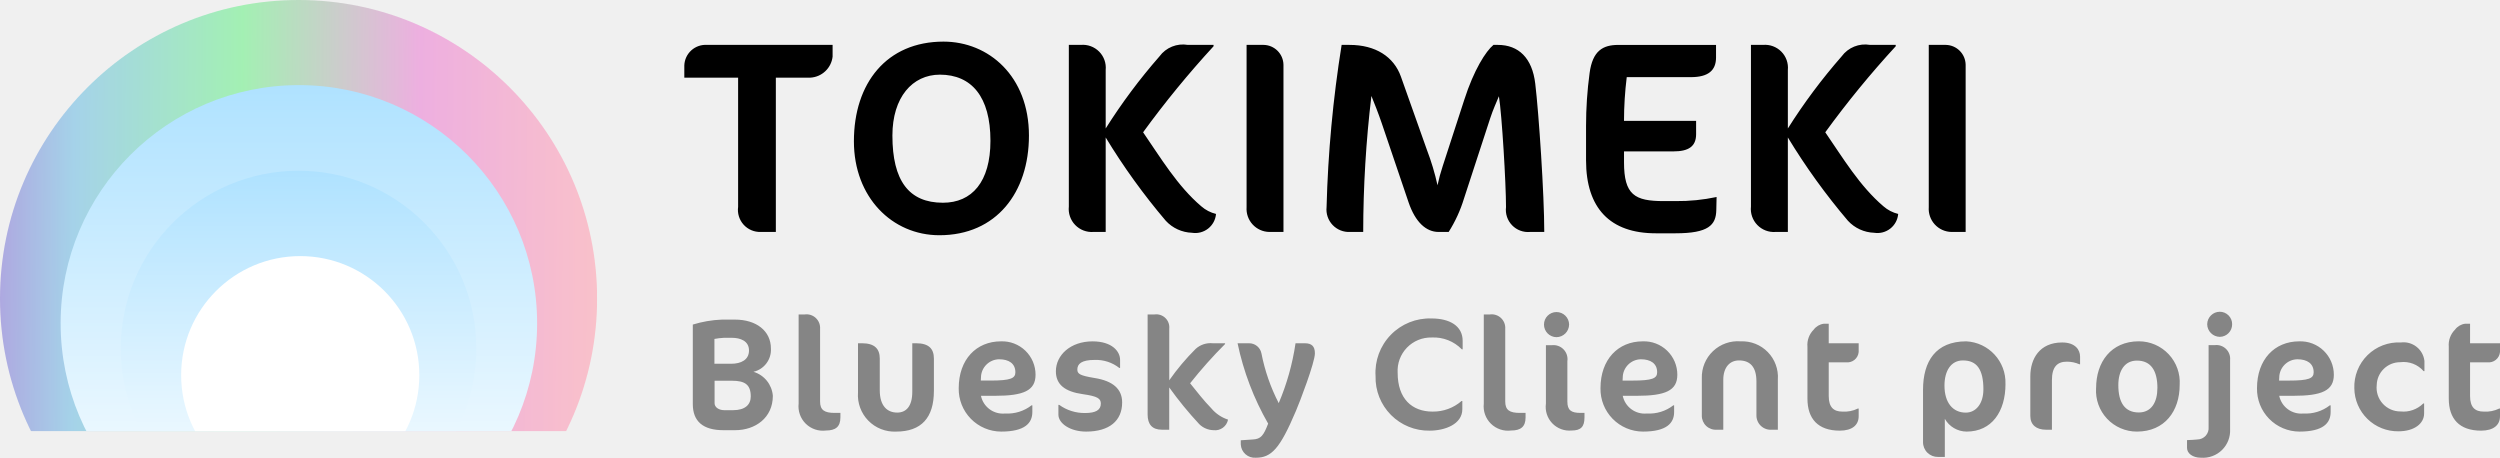
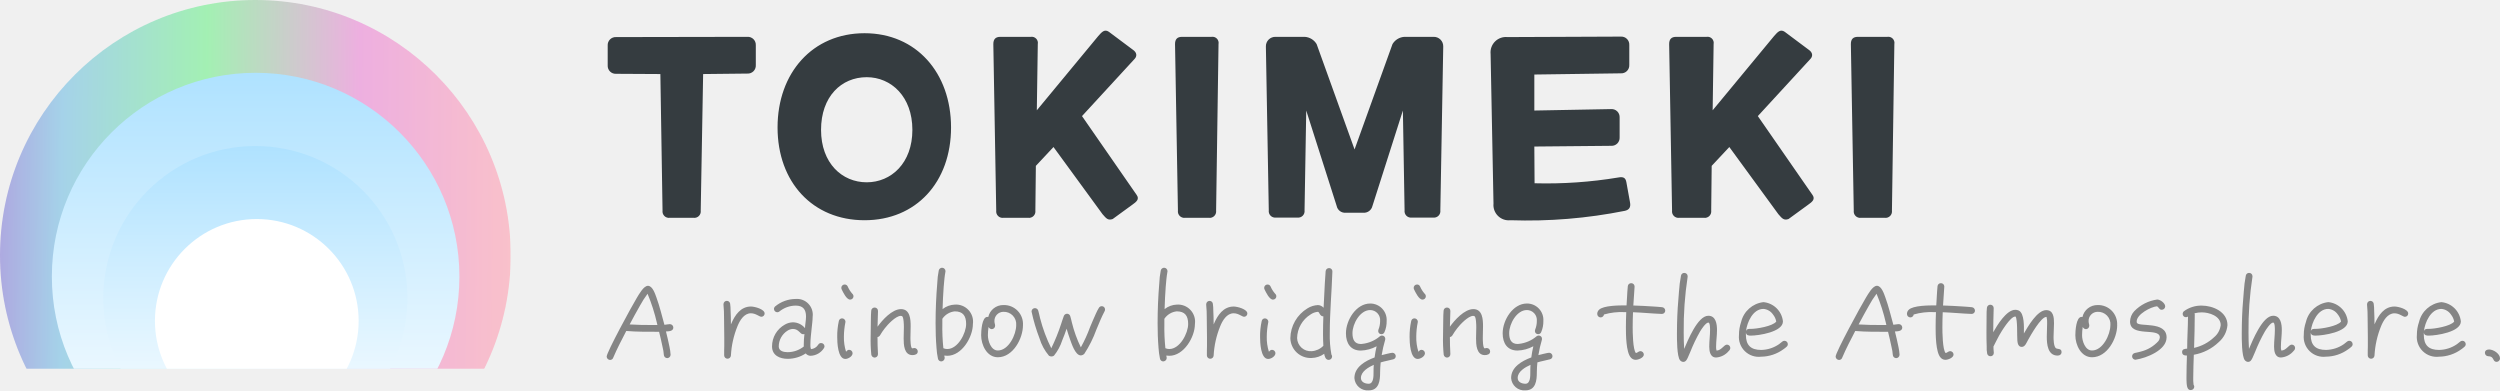
- <svg xmlns="http://www.w3.org/2000/svg" width="265.484" height="48.607" viewBox="0 0 265.484 48.607">
+ <svg xmlns="http://www.w3.org/2000/svg" width="310.396" height="48.458" viewBox="0 0 310.396 48.458">
  <defs>
    <linearGradient id="a" x1="0.5" x2="0.5" y2="1" gradientUnits="objectBoundingBox">
      <stop offset="0" stop-color="#caecee" />
      <stop offset="1" stop-color="#8c56d3" />
    </linearGradient>
    <clipPath id="b">
      <rect width="63.409" height="45.781" transform="translate(1655.528 380.327)" fill="url(#a)" />
    </clipPath>
    <linearGradient id="c" x1="1" y1="0.4" x2="-0.112" y2="0.391" gradientUnits="objectBoundingBox">
      <stop offset="0" stop-color="#ffa3b2" />
      <stop offset="0.268" stop-color="#ec86d6" />
      <stop offset="0.536" stop-color="#73f08d" />
      <stop offset="0.789" stop-color="#75c0e5" />
      <stop offset="1" stop-color="#923ec9" />
    </linearGradient>
    <linearGradient id="d" x1="0.5" x2="0.5" y2="1" gradientUnits="objectBoundingBox">
      <stop offset="0" stop-color="#afe2ff" />
      <stop offset="1" stop-color="#fff" />
    </linearGradient>
  </defs>
-   <g transform="translate(-828.261 -319.368)">
-     <path d="M-122.322-18.618v-1.247h-13.34a2.264,2.264,0,0,0-2.407,2.175v1.305h5.713V-2.668A2.348,2.348,0,0,0-129.949,0h1.6V-16.385h3.654A2.52,2.52,0,0,0-122.322-18.618Zm20.851,8.381c0-6.293-4.263-9.976-9.077-9.976-6.032,0-9.512,4.408-9.512,10.585,0,5.945,4.06,9.976,9.077,9.976C-104.922.348-101.471-4.205-101.471-10.237Zm-4.089.551c0,4.379-1.972,6.583-5.046,6.583-3.625,0-5.365-2.349-5.365-7.134,0-4.06,2.117-6.467,5.046-6.467C-107.561-16.7-105.56-14.355-105.56-9.686Zm9.6-10.179h-1.276V-2.7A2.45,2.45,0,0,0-94.627,0h1.305V-10.034a68.476,68.476,0,0,0,6.38,8.845A3.962,3.962,0,0,0-84.158.087a2.21,2.21,0,0,0,2.552-2,3.7,3.7,0,0,1-1.566-.812c-2.523-2.146-4.321-5.162-6.177-7.859a102.781,102.781,0,0,1,7.482-9.135v-.145h-2.726a3.091,3.091,0,0,0-3.016,1.218,61.071,61.071,0,0,0-5.713,7.656V-17.2A2.439,2.439,0,0,0-95.961-19.865ZM-74.443,0V-17.748a2.145,2.145,0,0,0-2.117-2.117h-1.8V-2.639A2.46,2.46,0,0,0-75.951,0Zm27.695,0c0-3.973-.58-12.615-.957-15.747-.319-2.726-1.769-4.118-3.973-4.118h-.464c-.812.667-2.088,2.668-3.1,5.829l-2.291,7.047a18.728,18.728,0,0,0-.551,2.03,26.233,26.233,0,0,0-1.131-3.77L-61.973-16.5c-.754-2.117-2.7-3.364-5.452-3.364h-.841a130.1,130.1,0,0,0-1.6,17.226A2.386,2.386,0,0,0-67.367,0h1.392a122.736,122.736,0,0,1,.87-14.442c.29.7.754,1.885,1.1,2.9l2.842,8.381C-60.436-1.015-59.276,0-57.971,0H-56.9a14.539,14.539,0,0,0,1.624-3.538l2.784-8.526c.29-.9.667-1.711.928-2.349.319,1.972.754,9.251.754,11.774A2.359,2.359,0,0,0-48.256,0Zm18.3-3.712a19.949,19.949,0,0,1-4.35.435h-1.276c-3.074,0-4.205-.667-4.205-4.118v-1.16h5.249c1.6,0,2.407-.522,2.407-1.827V-11.8H-38.28a37.921,37.921,0,0,1,.29-4.64h6.815c1.827,0,2.668-.7,2.668-2.088v-1.334H-38.889c-1.624,0-2.726.609-3.045,2.987a41.788,41.788,0,0,0-.377,5.6V-7.6c0,5.075,2.552,7.743,7.4,7.743H-32.8c3.48,0,4.292-.87,4.321-2.465Zm4.93-16.153H-24.8V-2.7A2.45,2.45,0,0,0-22.185,0h1.305V-10.034A68.476,68.476,0,0,0-14.5-1.189,3.962,3.962,0,0,0-11.716.087a2.21,2.21,0,0,0,2.552-2,3.7,3.7,0,0,1-1.566-.812c-2.523-2.146-4.321-5.162-6.177-7.859A102.782,102.782,0,0,1-9.425-19.72v-.145h-2.726a3.091,3.091,0,0,0-3.016,1.218,61.072,61.072,0,0,0-5.713,7.656V-17.2A2.439,2.439,0,0,0-23.519-19.865ZM-2,0V-17.748a2.145,2.145,0,0,0-2.117-2.117h-1.8V-2.639A2.46,2.46,0,0,0-3.509,0Z" transform="translate(1039 344)" />
-     <path d="M-183.668-3.6a2.9,2.9,0,0,0-2.057-2.55,2.4,2.4,0,0,0,1.853-2.465c0-1.9-1.581-3.077-3.808-3.077h-1.411a11.992,11.992,0,0,0-3.077.527V-2.72c0,1.819,1.071,2.771,3.247,2.771h1.258C-185.538.051-183.668-1.258-183.668-3.6ZM-186.2-8.415c0,1-.85,1.411-1.887,1.411h-1.785V-9.639a7.294,7.294,0,0,1,1-.119H-188C-187.136-9.758-186.2-9.435-186.2-8.415Zm.187,4.879c0,.884-.612,1.462-1.87,1.462h-.952c-.578,0-1.02-.323-1.02-.731V-5.2H-188C-186.643-5.2-186.014-4.794-186.014-3.536Zm9.52,2.244v-.493h-.612c-1.071,0-1.547-.289-1.547-1.207V-10.71a1.442,1.442,0,0,0-1.632-1.53h-.646v9.469A2.589,2.589,0,0,0-178.024.085C-177.021.085-176.494-.306-176.494-1.292Zm9.928-2.822V-7.548c0-1.071-.561-1.632-1.887-1.632h-.408v5.151c0,1.564-.663,2.21-1.6,2.21-1.037,0-1.853-.68-1.853-2.363V-7.548c0-1.071-.578-1.632-1.887-1.632h-.425v5.219A3.877,3.877,0,0,0-170.578.2C-167.909.2-166.566-1.258-166.566-4.114Zm10.795-1.717a3.544,3.544,0,0,0-3.672-3.553c-2.618,0-4.488,1.921-4.488,4.981A4.522,4.522,0,0,0-159.426.2c2.516,0,3.315-.9,3.315-2.074v-.714h-.085a4.153,4.153,0,0,1-2.8.867A2.38,2.38,0,0,1-161.568-3.6h1.5C-157.046-3.6-155.771-4.148-155.771-5.831Zm-2.142-.272c0,.646-.493.884-2.652.884h-1.02l.017-.306a1.959,1.959,0,0,1,1.921-1.955C-158.593-7.48-157.913-7.021-157.913-6.1Zm11.339,3.213c0-1.462-1.02-2.295-2.924-2.6-1.564-.255-1.836-.442-1.836-.9,0-.6.442-1.02,1.836-1.02a4,4,0,0,1,2.618.85h.085v-.867c0-.884-.85-1.955-2.924-1.955-2.346,0-3.893,1.462-3.893,3.179,0,1.394.935,2.159,2.873,2.431,1.581.221,1.9.476,1.9,1,0,.68-.544,1-1.666,1a4.57,4.57,0,0,1-2.754-.867h-.085V-1.6c0,.935,1.258,1.8,2.941,1.8C-147.934.2-146.574-.952-146.574-2.89Zm3.434-9.35h-.731V-1.615c0,1.054.493,1.615,1.513,1.615h.782V-4.488a39.091,39.091,0,0,0,3.2,3.91,2.235,2.235,0,0,0,1.5.629,1.4,1.4,0,0,0,1.547-1.122,3.853,3.853,0,0,1-1.768-1.19c-.816-.833-1.53-1.768-2.261-2.669A48.29,48.29,0,0,1-135.643-9.1V-9.18h-1.309a2.351,2.351,0,0,0-1.819.6,24.518,24.518,0,0,0-2.8,3.332v-5.474A1.385,1.385,0,0,0-143.14-12.24Zm15.011,10.268c.425-.986,2.023-5.168,2.023-6.137,0-.748-.34-1.071-1.071-1.071h-.986a25.83,25.83,0,0,1-1.785,6.358,19.726,19.726,0,0,1-1.836-5.287A1.331,1.331,0,0,0-133.11-9.18h-1.207A29.039,29.039,0,0,0-131.07-.646c-.493,1.292-.782,1.632-1.615,1.683l-1.292.085v.442a1.487,1.487,0,0,0,1.6,1.411C-130.73,2.975-129.829,2.04-128.129-1.972Zm17.714-6.562v-.9c0-1.6-1.394-2.38-3.3-2.38a5.757,5.757,0,0,0-5.95,6.12A5.645,5.645,0,0,0-113.917.1c1.615,0,3.468-.68,3.468-2.278v-.867h-.085a4.585,4.585,0,0,1-3.077,1.122c-2.193,0-3.706-1.377-3.706-4.114A3.536,3.536,0,0,1-113.7-9.792a4.173,4.173,0,0,1,3.2,1.258Zm6.681,7.242v-.493h-.612c-1.071,0-1.547-.289-1.547-1.207V-10.71a1.442,1.442,0,0,0-1.632-1.53h-.646v9.469A2.589,2.589,0,0,0-105.264.085C-104.261.085-103.734-.306-103.734-1.292Zm4.624-9.877a1.342,1.342,0,0,0-1.343-1.326,1.328,1.328,0,0,0-1.326,1.326,1.342,1.342,0,0,0,1.326,1.343A1.357,1.357,0,0,0-99.11-11.169Zm1.632,9.877v-.493H-97.9c-1,0-1.394-.289-1.394-1.207V-7.276a1.492,1.492,0,0,0-1.632-1.7h-.646v6.2A2.518,2.518,0,0,0-98.838.085C-97.869.085-97.478-.306-97.478-1.292Zm9.86-4.539A3.544,3.544,0,0,0-91.29-9.384c-2.618,0-4.488,1.921-4.488,4.981A4.522,4.522,0,0,0-91.273.2c2.516,0,3.315-.9,3.315-2.074v-.714h-.085a4.153,4.153,0,0,1-2.805.867A2.38,2.38,0,0,1-93.415-3.6h1.5C-88.893-3.6-87.618-4.148-87.618-5.831ZM-89.76-6.1c0,.646-.493.884-2.652.884h-1.02l.017-.306A1.959,1.959,0,0,1-91.494-7.48C-90.44-7.48-89.76-7.021-89.76-6.1ZM-76.942,0V-5.338a3.791,3.791,0,0,0-3.944-4.046,3.823,3.823,0,0,0-4.131,3.927V-1.5a1.484,1.484,0,0,0,1.6,1.5h.68V-5.3c0-1.309.68-2.057,1.666-2.057,1.173,0,1.853.68,1.853,2.227V-1.5A1.515,1.515,0,0,0-77.554,0ZM-73.8-8.806V-3.3c0,2.142,1.122,3.4,3.434,3.4,1.326,0,2.006-.6,2.006-1.53v-.816h-.085a3.247,3.247,0,0,1-1.649.323c-.918,0-1.445-.459-1.445-1.649V-7.157h1.819a1.211,1.211,0,0,0,1.36-1.088V-9.18h-3.179v-2.074h-.527a1.594,1.594,0,0,0-1.071.629A2.28,2.28,0,0,0-73.8-8.806Zm21.029,3.944a4.385,4.385,0,0,0-4.165-4.522c-3.23,0-4.59,2.108-4.59,5.151V1.309a1.559,1.559,0,0,0,1.6,1.581h.714V-1.156A2.681,2.681,0,0,0-56.9.2C-54.23.2-52.768-1.921-52.768-4.862Zm-2.346.6c0,1.462-.765,2.448-1.87,2.448-1.36,0-2.261-1.037-2.261-2.873,0-1.581.7-2.669,1.955-2.669C-55.828-7.361-55.114-6.426-55.114-4.267Zm10.268-2.686v-.816c0-.7-.493-1.5-1.9-1.5-2.414,0-3.383,1.751-3.383,3.587v4.216c0,.952.646,1.462,1.666,1.462h.629V-5.27c0-1.394.561-1.955,1.581-1.955a3.3,3.3,0,0,1,1.326.272Zm1.7,2.533A4.335,4.335,0,0,0-38.811.2c2.958,0,4.539-2.193,4.539-4.947a4.349,4.349,0,0,0-4.335-4.641C-41.565-9.384-43.146-7.174-43.146-4.42Zm6.511,0c0,1.5-.646,2.584-1.972,2.584-1.513,0-2.176-1.088-2.176-2.907,0-1.513.663-2.6,1.972-2.6C-37.315-7.344-36.635-6.256-36.635-4.42ZM-28.7-11.2a1.313,1.313,0,0,0-1.309-1.326A1.342,1.342,0,0,0-31.348-11.2,1.357,1.357,0,0,0-30.005-9.86,1.328,1.328,0,0,0-28.7-11.2ZM-28.917-.068V-7.4a1.456,1.456,0,0,0-1.632-1.581H-31.2V-.289a1.21,1.21,0,0,1-1.19,1.326c-.17.017-.782.068-1.1.068v.833c0,.561.578,1.037,1.479,1.037A2.886,2.886,0,0,0-28.917-.068ZM-17.9-5.831a3.544,3.544,0,0,0-3.672-3.553c-2.618,0-4.488,1.921-4.488,4.981A4.522,4.522,0,0,0-21.556.2c2.516,0,3.315-.9,3.315-2.074v-.714h-.085a4.153,4.153,0,0,1-2.805.867A2.38,2.38,0,0,1-23.7-3.6h1.5C-19.176-3.6-17.9-4.148-17.9-5.831ZM-20.043-6.1c0,.646-.493.884-2.652.884h-1.02l.017-.306A1.959,1.959,0,0,1-21.777-7.48C-20.723-7.48-20.043-7.021-20.043-6.1Zm11.764-.119V-7.293a2.233,2.233,0,0,0-2.5-1.972A4.707,4.707,0,0,0-15.725-4.4,4.622,4.622,0,0,0-11.033.17c1.649,0,2.72-.8,2.72-1.9V-2.788H-8.4a2.989,2.989,0,0,1-2.414.85,2.525,2.525,0,0,1-2.533-2.8,2.489,2.489,0,0,1,2.5-2.431,2.818,2.818,0,0,1,2.482.952Zm2.584-2.584V-3.3c0,2.142,1.122,3.4,3.434,3.4,1.326,0,2.006-.6,2.006-1.53v-.816H-.34a3.247,3.247,0,0,1-1.649.323c-.918,0-1.445-.459-1.445-1.649V-7.157h1.819A1.211,1.211,0,0,0-.255-8.245V-9.18H-3.434v-2.074h-.527a1.594,1.594,0,0,0-1.071.629A2.28,2.28,0,0,0-5.695-8.806Z" transform="translate(1094 365)" fill="#858585" />
-     <g transform="translate(-827.267 -60.959)" clip-path="url(#b)">
+   <g transform="translate(-3937 -533.636)">
+     <g transform="translate(2281.472 153.309)" clip-path="url(#b)">
      <g transform="translate(1655.528 380.327)">
        <circle cx="31.705" cy="31.705" r="31.705" transform="translate(0 0)" opacity="0.61" fill="url(#c)" />
        <path d="M25.3,0A25.3,25.3,0,1,1,0,25.3,25.3,25.3,0,0,1,25.3,0Z" transform="translate(6.439 9.038)" fill="url(#d)" />
        <circle cx="18.88" cy="18.88" r="18.88" transform="translate(12.824 18.131)" fill="url(#d)" />
        <circle cx="12.646" cy="12.646" r="12.646" transform="translate(19.237 27.196)" fill="#fff" />
      </g>
    </g>
+     <path d="M11.1,1.68a.8.8,0,0,0,.9-.9l.3-16.95,5.49-.06a.992.992,0,0,0,1.05-1.05v-2.46a.992.992,0,0,0-1.05-1.05L1.5-20.76A.992.992,0,0,0,.45-19.71v2.46A.992.992,0,0,0,1.5-16.2l5.49.03L7.26.78a.8.8,0,0,0,.9.9Zm21.24.3c6.42,0,10.74-4.74,10.74-11.52s-4.32-11.7-10.74-11.7c-6.45,0-10.8,4.92-10.8,11.7S25.89,1.98,32.34,1.98Zm.27-4.71c-3.06,0-5.67-2.37-5.67-6.51s2.52-6.54,5.67-6.54c3.03,0,5.67,2.4,5.67,6.54S35.64-2.73,32.61-2.73ZM65.58.06c.51-.36.93-.69.54-1.23l-6.78-9.78,6.54-7.11c.3-.33.3-.78-.24-1.14l-2.97-2.22c-.54-.36-.87.03-1.32.54l-7.62,9.21.12-8.22a.763.763,0,0,0-.87-.9H49.2c-.6,0-.87.3-.87.9L48.69.78a.8.8,0,0,0,.9.9h3.06a.8.8,0,0,0,.9-.9l.06-5.55L55.8-7.11l6.09,8.34c.45.51.66.81,1.26.6Zm9.51,1.62a.8.8,0,0,0,.9-.9l.3-20.67a.763.763,0,0,0-.87-.9H71.76c-.6,0-.87.3-.87.9L71.25.78a.8.8,0,0,0,.9.9Zm27.84-.03a.8.8,0,0,0,.9-.9l.36-20.34a1.167,1.167,0,0,0-1.2-1.2H99.36a1.856,1.856,0,0,0-1.47.9L93.18-6.81,88.47-19.89a1.856,1.856,0,0,0-1.47-.9H83.37a1.167,1.167,0,0,0-1.2,1.2L82.53.75a.8.8,0,0,0,.9.9h2.64a.8.8,0,0,0,.9-.9l.21-12.39L90.96.21a1.058,1.058,0,0,0,1.11.84h2.19A1.089,1.089,0,0,0,95.4.21l3.78-11.85L99.39.75a.8.8,0,0,0,.9.9Zm24-4.38c-.09-.54-.36-.72-.99-.6a54.4,54.4,0,0,1-10.41.72l-.03-4.56,9.54-.09a.992.992,0,0,0,1.05-1.05v-2.46a.992.992,0,0,0-1.05-1.05l-9.54.18v-4.47l10.74-.15a.992.992,0,0,0,1.05-1.05v-2.46a.992.992,0,0,0-1.05-1.05l-14.07.06a1.911,1.911,0,0,0-2.1,2.1l.36,18.57a1.9,1.9,0,0,0,2.1,2.07A61.7,61.7,0,0,0,126.75.81c.51-.12.75-.42.63-1.05ZM149.49.06c.51-.36.93-.69.54-1.23l-6.78-9.78,6.54-7.11c.3-.33.3-.78-.24-1.14l-2.97-2.22c-.54-.36-.87.03-1.32.54l-7.62,9.21.12-8.22a.763.763,0,0,0-.87-.9h-3.78c-.6,0-.87.3-.87.9L132.6.78a.8.8,0,0,0,.9.9h3.06a.8.8,0,0,0,.9-.9l.06-5.55,2.19-2.34,6.09,8.34c.45.51.66.81,1.26.6ZM159,1.68a.8.8,0,0,0,.9-.9l.3-20.67a.763.763,0,0,0-.87-.9h-3.66c-.6,0-.87.3-.87.9L155.16.78a.8.8,0,0,0,.9.9Z" transform="translate(4012 559)" fill="#353c40" />
+     <path d="M8.6-4.7a.433.433,0,0,0-.434-.42c-.21,0-.448.07-.672.084-.322-1.134-.588-2.3-.994-3.4-.154-.42-.476-1.442-1.05-1.442C4.914-9.884,4.34-8.82,4.1-8.442,3.444-7.364.322-1.624.322-1.092a.441.441,0,0,0,.42.42A.42.42,0,0,0,1.148-.98C1.624-2.1,2.2-3.192,2.758-4.27c1.344.112,2.716.1,4.074.1.154.63.308,1.274.434,1.9a5.4,5.4,0,0,1,.154.952.431.431,0,0,0,.42.42.431.431,0,0,0,.42-.42,6.067,6.067,0,0,0-.14-.994c-.126-.63-.28-1.274-.434-1.9C8.022-4.228,8.6-4.228,8.6-4.7ZM6.622-5.012H6.146c-.994.014-1.988-.014-2.968-.07.406-.77.826-1.54,1.26-2.3A12.055,12.055,0,0,1,5.4-8.89,22.459,22.459,0,0,1,6.566-5.25ZM19.936-6.44c0-.546-1.26-.868-1.694-.868-1.288,0-2,1.078-2.45,2.128L15.75-5.1c0-.574-.014-1.134-.042-1.708a5.833,5.833,0,0,0-.056-.854.411.411,0,0,0-.42-.35.418.418,0,0,0-.406.42v.07a15.051,15.051,0,0,1,.07,1.6c.014.826.028,1.652.028,2.478v1.036c0,.378-.028.77-.014,1.148a.421.421,0,0,0,.406.434.421.421,0,0,0,.434-.406,11.18,11.18,0,0,1,.812-3.626c.28-.7.812-1.61,1.666-1.61.616,0,1.05.434,1.3.434A.406.406,0,0,0,19.936-6.44ZM27.37-2.366a.418.418,0,0,0-.42-.406.391.391,0,0,0-.364.21,1.185,1.185,0,0,1-.9.546,1.432,1.432,0,0,1-.07-.546c0-.714.1-1.428.168-2.128.042-.448.112-.9.112-1.344a1.956,1.956,0,0,0-2.1-2.212,4.016,4.016,0,0,0-2.534.91.433.433,0,0,0-.168.322.418.418,0,0,0,.406.42.419.419,0,0,0,.252-.084A3.239,3.239,0,0,1,23.8-7.42c.91,0,1.274.49,1.274,1.358,0,.476-.112.966-.126,1.442a1.962,1.962,0,0,0-1.5-.728,2.086,2.086,0,0,0-.994.28,3.1,3.1,0,0,0-1.6,2.716c0,1.12.966,1.54,1.946,1.54a4.084,4.084,0,0,0,2.24-.672.75.75,0,0,0,.616.294,2.045,2.045,0,0,0,1.652-.966A.519.519,0,0,0,27.37-2.366ZM24.878-3.892a10.826,10.826,0,0,0-.084,1.344v.21a3.254,3.254,0,0,1-2,.7c-.476,0-1.106-.126-1.106-.714a2.321,2.321,0,0,1,1.092-1.96,1.309,1.309,0,0,1,.672-.21c.728,0,.882.658,1.26.658A.7.7,0,0,0,24.878-3.892Zm6.09-4.69a.462.462,0,0,0-.168-.336,3.455,3.455,0,0,1-.56-.9.4.4,0,0,0-.364-.224.413.413,0,0,0-.42.42.472.472,0,0,0,.07.238c.154.308.574,1.218,1.022,1.218A.413.413,0,0,0,30.968-8.582Zm-.112,7.07a.431.431,0,0,0-.42-.42c-.21,0-.266.112-.392.238a5.719,5.719,0,0,1-.266-1.89,9.165,9.165,0,0,1,.182-1.75c0-.028.014-.056.014-.084a.431.431,0,0,0-.42-.42.407.407,0,0,0-.406.336,8.556,8.556,0,0,0-.2,1.988c0,.616.056,2.716,1.008,2.716C30.31-.8,30.856-1.12,30.856-1.512Zm8.092-.21a.424.424,0,0,0-.42-.434c-.084,0-.168.042-.252.042-.238,0-.238-1.134-.238-1.288,0-.49.028-.966.028-1.456,0-.84-.056-2.128-1.2-2.128-1.106,0-2.324,1.358-2.912,2.184.014-.644.028-1.274.056-1.918v-.042a.412.412,0,0,0-.42-.42.416.416,0,0,0-.42.392c-.042.336-.028.714-.042,1.064C33.11-5.04,33.1-4.34,33.1-3.654A18.142,18.142,0,0,0,33.18-1.33a.432.432,0,0,0,.406.364.416.416,0,0,0,.42-.434v-.056c-.042-.672-.056-1.386-.056-2.058a.446.446,0,0,0,.308-.21,7.54,7.54,0,0,1,.6-.882c.35-.462,1.358-1.54,1.988-1.54a.414.414,0,0,1,.14.028c.224.084.238,1.12.238,1.372,0,.462-.028.924-.028,1.4,0,.756.042,2.072,1.092,2.072C38.584-1.274,38.948-1.372,38.948-1.722Zm6.846-3.416A2.121,2.121,0,0,0,43.54-7.546a2.606,2.606,0,0,0-1.512.56c.028-.924.07-1.862.14-2.786.056-.6.1-1.232.21-1.834,0-.028.014-.056.014-.084a.434.434,0,0,0-.42-.434.434.434,0,0,0-.42.35,9.6,9.6,0,0,0-.182,1.568c-.14,1.638-.21,3.3-.21,4.956,0,1.022.028,2.03.112,3.038A8.977,8.977,0,0,0,41.454-.84a.419.419,0,0,0,.406.35.446.446,0,0,0,.434-.434,2.174,2.174,0,0,0-.056-.294,3.433,3.433,0,0,0,.378.028C44.422-1.19,45.794-3.514,45.794-5.138Zm-.84,0c0,1.148-1.022,3.108-2.338,3.108a1.179,1.179,0,0,1-.49-.1A24.955,24.955,0,0,1,42-5.194v-.588a2.117,2.117,0,0,1,1.54-.924C44.562-6.706,44.954-6.146,44.954-5.138Zm7.056.154A2.356,2.356,0,0,0,49.574-7.49,1.9,1.9,0,0,0,47.7-6.006a.308.308,0,0,0-.112-.014c-.686,0-.77,1.792-.77,2.282,0,1.19.7,2.73,2.072,2.73C50.764-1.008,52.01-3.318,52.01-4.984Zm-.84,0c0,1.162-.938,3.136-2.282,3.136-.854,0-1.232-1.19-1.232-1.89a6.462,6.462,0,0,1,.084-1.036.462.462,0,0,0,.406.28.431.431,0,0,0,.406-.434c0-.168-.084-.336-.084-.532a1.12,1.12,0,0,1,1.106-1.19A1.533,1.533,0,0,1,51.17-4.984ZM62.2-6.944A.4.4,0,0,0,61.8-7.35a.418.418,0,0,0-.364.21,5.5,5.5,0,0,0-.364.7c-.252.546-.49,1.12-.728,1.68a17.127,17.127,0,0,1-1.148,2.52,15.261,15.261,0,0,1-1.106-3.052c-.07-.252-.112-.532-.2-.784a.417.417,0,0,0-.392-.336.437.437,0,0,0-.42.294c-.126.322-.224.672-.336.994a23.151,23.151,0,0,1-1.218,3,18.84,18.84,0,0,1-1.386-3.724c-.084-.294-.126-.63-.224-.924a.434.434,0,0,0-.42-.336.421.421,0,0,0-.42.42,22.409,22.409,0,0,0,.994,3.346A5.982,5.982,0,0,0,55.244-1.19a.6.6,0,0,0,.308.084.5.5,0,0,0,.308-.1,5.863,5.863,0,0,0,1.022-1.89c.2-.476.378-.966.546-1.456q.189.651.42,1.3c.182.49.644,2.016,1.344,2.016a.656.656,0,0,0,.434-.2,14.382,14.382,0,0,0,1.5-3.01c.322-.77.63-1.54,1.022-2.282A.411.411,0,0,0,62.2-6.944ZM73.36-5.138a2.121,2.121,0,0,0-2.254-2.408,2.606,2.606,0,0,0-1.512.56c.028-.924.07-1.862.14-2.786.056-.6.1-1.232.21-1.834,0-.028.014-.056.014-.084a.434.434,0,0,0-.42-.434.434.434,0,0,0-.42.35,9.6,9.6,0,0,0-.182,1.568c-.14,1.638-.21,3.3-.21,4.956,0,1.022.028,2.03.112,3.038A8.977,8.977,0,0,0,69.02-.84a.419.419,0,0,0,.406.35.446.446,0,0,0,.434-.434,2.174,2.174,0,0,0-.056-.294,3.433,3.433,0,0,0,.378.028C71.988-1.19,73.36-3.514,73.36-5.138Zm-.84,0c0,1.148-1.022,3.108-2.338,3.108a1.179,1.179,0,0,1-.49-.1,24.955,24.955,0,0,1-.126-3.066v-.588a2.117,2.117,0,0,1,1.54-.924C72.128-6.706,72.52-6.146,72.52-5.138Zm7.35-1.3c0-.546-1.26-.868-1.694-.868-1.288,0-2,1.078-2.45,2.128l-.042.084c0-.574-.014-1.134-.042-1.708a5.833,5.833,0,0,0-.056-.854.411.411,0,0,0-.42-.35.418.418,0,0,0-.406.42v.07a15.051,15.051,0,0,1,.07,1.6c.014.826.028,1.652.028,2.478v1.036c0,.378-.028.77-.014,1.148a.421.421,0,0,0,.406.434.421.421,0,0,0,.434-.406A11.18,11.18,0,0,1,76.5-4.858c.28-.7.812-1.61,1.666-1.61.616,0,1.05.434,1.3.434A.406.406,0,0,0,79.87-6.44Zm3.6-2.142a.462.462,0,0,0-.168-.336,3.455,3.455,0,0,1-.56-.9.4.4,0,0,0-.364-.224.413.413,0,0,0-.42.42.472.472,0,0,0,.07.238c.154.308.574,1.218,1.022,1.218A.413.413,0,0,0,83.468-8.582Zm-.112,7.07a.431.431,0,0,0-.42-.42c-.21,0-.266.112-.392.238a5.719,5.719,0,0,1-.266-1.89,9.165,9.165,0,0,1,.182-1.75c0-.028.014-.056.014-.084a.431.431,0,0,0-.42-.42.407.407,0,0,0-.406.336,8.556,8.556,0,0,0-.2,1.988c0,.616.056,2.716,1.008,2.716C82.81-.8,83.356-1.12,83.356-1.512Zm7.07-10.15a.406.406,0,0,0-.392-.42.423.423,0,0,0-.448.392,4.24,4.24,0,0,0-.028.434l-.07,1.036c-.056,1.022-.112,2.044-.154,3.066a.983.983,0,0,0-.7-.336,2.686,2.686,0,0,0-1.3.406,4.407,4.407,0,0,0-2.128,3.7,2.514,2.514,0,0,0,2.66,2.464,2.784,2.784,0,0,0,1.54-.518c.056.308.168.756.56.756a.421.421,0,0,0,.42-.42.419.419,0,0,0-.084-.252,12.935,12.935,0,0,1-.2-2.688c0-2.534.238-5.054.322-7.588Zm-1.12,9.226a2.21,2.21,0,0,1-1.442.672,1.682,1.682,0,0,1-1.82-1.624A3.526,3.526,0,0,1,87.71-6.314a1.853,1.853,0,0,1,.924-.336c.168,0,.252.574.644.56h.028Q89.264-5,89.264-3.906,89.264-3.171,89.306-2.436Zm8.988,1.288a.428.428,0,0,0-.406-.42c-.2,0-1.106.238-1.344.294a14.969,14.969,0,0,1,.434-1.9.273.273,0,0,0,.014-.112.4.4,0,0,0-.406-.42.419.419,0,0,0-.252.084,4.045,4.045,0,0,1-2.212.952.628.628,0,0,1-.154.014c-.8,0-1.05-.56-1.05-1.344,0-1.162.938-2.87,2.2-2.87a1.241,1.241,0,0,1,1.232,1.358,2.791,2.791,0,0,1-.21,1.078.7.7,0,0,0-.028.168.386.386,0,0,0,.406.392.391.391,0,0,0,.378-.266,3.286,3.286,0,0,0,.266-1.372,2.035,2.035,0,0,0-2.044-2.17c-1.736,0-3.01,2.058-3.01,3.7,0,1.246.588,2.142,1.848,2.142a4.416,4.416,0,0,0,1.96-.532c-.1.462-.2.924-.252,1.386-1.134.42-2.506,1.176-2.506,2.562a1.639,1.639,0,0,0,1.778,1.526c1.3,0,1.414-1.246,1.414-2.226,0-.406.028-.826.07-1.246.5-.154,1.022-.238,1.54-.378A.4.4,0,0,0,98.294-1.148ZM95.564-.07c-.028.322-.028.63-.028.938,0,.392.028,1.414-.6,1.414-.476,0-.966-.224-.966-.714C93.968.756,94.92.224,95.564-.07Zm6.468-8.512a.462.462,0,0,0-.168-.336,3.455,3.455,0,0,1-.56-.9.4.4,0,0,0-.364-.224.413.413,0,0,0-.42.42.472.472,0,0,0,.07.238c.154.308.574,1.218,1.022,1.218A.413.413,0,0,0,102.032-8.582Zm-.112,7.07a.431.431,0,0,0-.42-.42c-.21,0-.266.112-.392.238a5.719,5.719,0,0,1-.266-1.89,9.165,9.165,0,0,1,.182-1.75c0-.028.014-.056.014-.084a.431.431,0,0,0-.42-.42.407.407,0,0,0-.406.336,8.556,8.556,0,0,0-.2,1.988c0,.616.056,2.716,1.008,2.716C101.374-.8,101.92-1.12,101.92-1.512Zm8.092-.21a.424.424,0,0,0-.42-.434c-.084,0-.168.042-.252.042-.238,0-.238-1.134-.238-1.288,0-.49.028-.966.028-1.456,0-.84-.056-2.128-1.2-2.128-1.106,0-2.324,1.358-2.912,2.184.014-.644.028-1.274.056-1.918v-.042a.412.412,0,0,0-.42-.42.416.416,0,0,0-.42.392c-.042.336-.028.714-.042,1.064-.014.686-.028,1.386-.028,2.072a18.142,18.142,0,0,0,.084,2.324.432.432,0,0,0,.406.364.416.416,0,0,0,.42-.434v-.056c-.042-.672-.056-1.386-.056-2.058a.446.446,0,0,0,.308-.21,7.539,7.539,0,0,1,.6-.882c.35-.462,1.358-1.54,1.988-1.54a.414.414,0,0,1,.14.028c.224.084.238,1.12.238,1.372,0,.462-.028.924-.028,1.4,0,.756.042,2.072,1.092,2.072C109.648-1.274,110.012-1.372,110.012-1.722Zm7.742.574a.428.428,0,0,0-.406-.42c-.2,0-1.106.238-1.344.294a14.969,14.969,0,0,1,.434-1.9.273.273,0,0,0,.014-.112.4.4,0,0,0-.406-.42.419.419,0,0,0-.252.084,4.045,4.045,0,0,1-2.212.952.628.628,0,0,1-.154.014c-.8,0-1.05-.56-1.05-1.344,0-1.162.938-2.87,2.2-2.87a1.241,1.241,0,0,1,1.232,1.358,2.791,2.791,0,0,1-.21,1.078.7.7,0,0,0-.028.168.386.386,0,0,0,.406.392.391.391,0,0,0,.378-.266,3.286,3.286,0,0,0,.266-1.372,2.035,2.035,0,0,0-2.044-2.17c-1.736,0-3.01,2.058-3.01,3.7,0,1.246.588,2.142,1.848,2.142a4.416,4.416,0,0,0,1.96-.532c-.1.462-.2.924-.252,1.386-1.134.42-2.506,1.176-2.506,2.562a1.639,1.639,0,0,0,1.778,1.526c1.3,0,1.414-1.246,1.414-2.226,0-.406.028-.826.07-1.246.5-.154,1.022-.238,1.54-.378A.4.4,0,0,0,117.754-1.148ZM115.024-.07C115,.252,115,.56,115,.868c0,.392.028,1.414-.6,1.414-.476,0-.966-.224-.966-.714C113.428.756,114.38.224,115.024-.07Zm16.73-6.72a.429.429,0,0,0-.392-.434c-.35-.042-.714-.056-1.064-.084-.84-.056-1.666-.1-2.506-.126.028-.77.126-1.554.154-2.324V-9.8a.41.41,0,0,0-.42-.406.413.413,0,0,0-.42.378c-.028.224-.042.448-.056.672-.042.56-.07,1.134-.1,1.708h-.168c-.686,0-2.716,0-3.248.546a.7.7,0,0,0-.224.5.428.428,0,0,0,.42.448.423.423,0,0,0,.42-.364,7.8,7.8,0,0,1,2.562-.294h.2q-.042.945-.042,1.89c0,.8,0,3.136.63,3.766a.768.768,0,0,0,.574.266c.336,0,1.022-.252,1.022-.658a.431.431,0,0,0-.42-.42c-.224,0-.35.2-.56.238-.392-.392-.406-2.688-.406-3.178q0-.945.042-1.89c1.19.042,2.366.168,3.556.21h.028A.409.409,0,0,0,131.754-6.79Zm8.078,4.62a.418.418,0,0,0-.42-.406c-.364,0-.672.714-1.288.742a1.348,1.348,0,0,1-.056-.476c0-.7.112-1.386.112-2.072,0-.728-.126-1.778-1.078-1.778-1.33,0-2.562,3.108-3,4.116-.042-.672-.056-1.344-.056-2.03a42.627,42.627,0,0,1,.49-6.93v-.07a.406.406,0,0,0-.406-.406.409.409,0,0,0-.42.336,15.746,15.746,0,0,0-.252,1.988c-.126,1.344-.21,2.7-.238,4.046-.014.392-.014.8-.014,1.19,0,.532-.014,2.856.392,3.29a.535.535,0,0,0,.392.2c.308,0,.448-.28.56-.518s.21-.49.322-.742a19.653,19.653,0,0,1,1.2-2.506c.14-.238.7-1.12,1.036-1.12.224,0,.21.784.21.924,0,.686-.1,1.372-.1,2.058,0,.574.112,1.358.854,1.358a2.24,2.24,0,0,0,1.582-.826A.5.5,0,0,0,139.832-2.17Zm7.14-.476a.41.41,0,0,0-.42-.406.393.393,0,0,0-.266.1c-.14.112-.266.224-.406.322a4.035,4.035,0,0,1-2.212.714c-1.274,0-1.9-.574-1.9-1.862v-.294c.056.35.322.378.6.378.966,0,4-.448,4-1.764a2.686,2.686,0,0,0-2.422-2.394,3.231,3.231,0,0,0-2.772,2.464,4.855,4.855,0,0,0-.266,1.61,2.466,2.466,0,0,0,2.758,2.7A4.763,4.763,0,0,0,146.426-2a3.159,3.159,0,0,0,.406-.322A.405.405,0,0,0,146.972-2.646ZM145.53-5.474v.042c-.448.574-2.436.9-3.122.9-.266,0-.532-.028-.63.294.126-1.106.854-2.772,2.17-2.772a1.591,1.591,0,0,1,1.19.7A1.931,1.931,0,0,1,145.53-5.474Zm15.652.77a.433.433,0,0,0-.434-.42c-.21,0-.448.07-.672.084-.322-1.134-.588-2.3-.994-3.4-.154-.42-.476-1.442-1.05-1.442-.532,0-1.106,1.064-1.344,1.442-.658,1.078-3.78,6.818-3.78,7.35a.441.441,0,0,0,.42.42.42.42,0,0,0,.406-.308c.476-1.12,1.05-2.212,1.61-3.29,1.344.112,2.716.1,4.074.1.154.63.308,1.274.434,1.9a5.4,5.4,0,0,1,.154.952.431.431,0,0,0,.42.42.431.431,0,0,0,.42-.42,6.067,6.067,0,0,0-.14-.994c-.126-.63-.28-1.274-.434-1.9C160.608-4.228,161.182-4.228,161.182-4.7Zm-1.974-.308h-.476c-.994.014-1.988-.014-2.968-.07.406-.77.826-1.54,1.26-2.3a12.053,12.053,0,0,1,.966-1.512,22.458,22.458,0,0,1,1.162,3.64Zm11-1.778a.429.429,0,0,0-.392-.434c-.35-.042-.714-.056-1.064-.084-.84-.056-1.666-.1-2.506-.126.028-.77.126-1.554.154-2.324V-9.8a.41.41,0,0,0-.42-.406.413.413,0,0,0-.42.378c-.028.224-.042.448-.056.672-.042.56-.07,1.134-.1,1.708h-.168c-.686,0-2.716,0-3.248.546a.7.7,0,0,0-.224.5.428.428,0,0,0,.42.448.423.423,0,0,0,.42-.364,7.8,7.8,0,0,1,2.562-.294h.2q-.042.945-.042,1.89c0,.8,0,3.136.63,3.766a.768.768,0,0,0,.574.266c.336,0,1.022-.252,1.022-.658a.431.431,0,0,0-.42-.42c-.224,0-.35.2-.56.238-.392-.392-.406-2.688-.406-3.178q0-.945.042-1.89c1.19.042,2.366.168,3.556.21h.028A.409.409,0,0,0,170.212-6.79Zm10.752,5.124c0-.476-.546-.322-.714-.476-.266-.238-.28-1.078-.28-1.414,0-.56.056-1.12.056-1.68,0-.686-.056-1.624-.966-1.624-1.12,0-2.282,2.058-2.772,2.9v-.056c0-.672.1-2.464-.658-2.8a1,1,0,0,0-.406-.084c-1.106,0-2.254,1.918-2.744,2.786,0-.994.028-1.974.056-2.968v-.028a.406.406,0,0,0-.392-.42.42.42,0,0,0-.448.378,8.207,8.207,0,0,0-.042,1.022c-.014.658-.014,1.33-.014,2,0,.588,0,1.19.028,1.778a3.623,3.623,0,0,0,.056.868.408.408,0,0,0,.406.35.4.4,0,0,0,.42-.42V-1.61a6.591,6.591,0,0,1-.042-.742l.014-.014c.238-.448.448-.91.7-1.358s1.386-2.338,1.988-2.338h.042c.266.364.168,2.408.224,3,.028.336.126.77.546.77s.6-.546.77-.84c.336-.6,1.61-2.884,2.282-2.884h.028a2.872,2.872,0,0,1,.07.784c0,.56-.042,1.12-.042,1.68,0,.91.112,2.338,1.344,2.338a.238.238,0,0,0,.1-.014A.419.419,0,0,0,180.964-1.666Zm6.9-3.318A2.356,2.356,0,0,0,185.43-7.49a1.9,1.9,0,0,0-1.876,1.484.308.308,0,0,0-.112-.014c-.686,0-.77,1.792-.77,2.282,0,1.19.7,2.73,2.072,2.73C186.62-1.008,187.866-3.318,187.866-4.984Zm-.84,0c0,1.162-.938,3.136-2.282,3.136-.854,0-1.232-1.19-1.232-1.89a6.462,6.462,0,0,1,.084-1.036.462.462,0,0,0,.406.28.431.431,0,0,0,.406-.434c0-.168-.084-.336-.084-.532a1.12,1.12,0,0,1,1.106-1.19A1.533,1.533,0,0,1,187.026-4.984ZM194-3.472c0-2.1-3.542-1.232-3.7-1.848a.388.388,0,0,1-.014-.126c0-.9,1.75-1.82,2.52-1.89.252.126.266.434.588.434a.433.433,0,0,0,.434-.42c0-.406-.616-.854-.994-.854A4.893,4.893,0,0,0,189.98-6.72a1.957,1.957,0,0,0-.518,1.274c0,2.03,3.7.672,3.7,1.974a.879.879,0,0,1-.168.448,4.375,4.375,0,0,1-2.212,1.316c-.238.07-.476.112-.714.168a.423.423,0,0,0-.35.42.421.421,0,0,0,.42.42c.014,0,.056-.014.07-.014C191.478-.91,194-1.876,194-3.472ZM201.558-5c0-1.638-1.778-2.422-3.206-2.422a3.61,3.61,0,0,0-2.2.7.447.447,0,0,0-.154.336.4.4,0,0,0,.406.406.419.419,0,0,0,.252-.084c0,1.33-.1,2.632-.1,3.948v.042c-.266.014-.63.042-.63.406,0,.392.294.448.6.448-.028.882-.056,1.75-.056,2.618,0,.308-.028,1.316.224,1.54a.394.394,0,0,0,.322.126.421.421,0,0,0,.42-.42.488.488,0,0,0-.084-.238,5.051,5.051,0,0,1-.042-.924c0-.924.042-1.862.07-2.8a5.9,5.9,0,0,0,3.094-1.568A3.115,3.115,0,0,0,201.558-5Zm-.84,0a2.308,2.308,0,0,1-.826,1.512,5.268,5.268,0,0,1-2.478,1.316c.042-1.386.084-2.772.084-4.158a.617.617,0,0,0-.028-.14,3.831,3.831,0,0,1,.9-.112C199.29-6.58,200.718-6.132,200.718-5Zm9.24,2.828a.418.418,0,0,0-.42-.406c-.364,0-.672.714-1.288.742a1.348,1.348,0,0,1-.056-.476c0-.7.112-1.386.112-2.072,0-.728-.126-1.778-1.078-1.778-1.33,0-2.562,3.108-3,4.116-.042-.672-.056-1.344-.056-2.03a42.627,42.627,0,0,1,.49-6.93v-.07a.406.406,0,0,0-.406-.406.409.409,0,0,0-.42.336,15.746,15.746,0,0,0-.252,1.988c-.126,1.344-.21,2.7-.238,4.046-.014.392-.014.8-.014,1.19,0,.532-.014,2.856.392,3.29a.535.535,0,0,0,.392.2c.308,0,.448-.28.56-.518s.21-.49.322-.742a19.653,19.653,0,0,1,1.2-2.506c.14-.238.7-1.12,1.036-1.12.224,0,.21.784.21.924,0,.686-.1,1.372-.1,2.058,0,.574.112,1.358.854,1.358a2.24,2.24,0,0,0,1.582-.826A.5.5,0,0,0,209.958-2.17Zm7.14-.476a.41.41,0,0,0-.42-.406.393.393,0,0,0-.266.1c-.14.112-.266.224-.406.322a4.035,4.035,0,0,1-2.212.714c-1.274,0-1.9-.574-1.9-1.862v-.294c.056.35.322.378.6.378.966,0,4-.448,4-1.764a2.686,2.686,0,0,0-2.422-2.394A3.231,3.231,0,0,0,211.3-5.39a4.855,4.855,0,0,0-.266,1.61,2.466,2.466,0,0,0,2.758,2.7A4.763,4.763,0,0,0,216.552-2a3.159,3.159,0,0,0,.406-.322A.405.405,0,0,0,217.1-2.646Zm-1.442-2.828v.042c-.448.574-2.436.9-3.122.9-.266,0-.532-.028-.63.294.126-1.106.854-2.772,2.17-2.772a1.591,1.591,0,0,1,1.19.7A1.931,1.931,0,0,1,215.656-5.474ZM224-6.44c0-.546-1.26-.868-1.694-.868-1.288,0-2,1.078-2.45,2.128l-.042.084c0-.574-.014-1.134-.042-1.708a5.832,5.832,0,0,0-.056-.854.411.411,0,0,0-.42-.35.418.418,0,0,0-.406.42v.07a15.051,15.051,0,0,1,.07,1.6c.014.826.028,1.652.028,2.478v1.036c0,.378-.028.77-.014,1.148a.422.422,0,0,0,.406.434.422.422,0,0,0,.434-.406,11.18,11.18,0,0,1,.812-3.626c.28-.7.812-1.61,1.666-1.61.616,0,1.05.434,1.3.434A.406.406,0,0,0,224-6.44Zm7.14,3.794a.41.41,0,0,0-.42-.406.393.393,0,0,0-.266.1c-.14.112-.266.224-.406.322a4.035,4.035,0,0,1-2.212.714c-1.274,0-1.9-.574-1.9-1.862v-.294c.056.35.322.378.6.378.966,0,4-.448,4-1.764a2.686,2.686,0,0,0-2.422-2.394,3.231,3.231,0,0,0-2.772,2.464,4.855,4.855,0,0,0-.266,1.61,2.466,2.466,0,0,0,2.758,2.7A4.763,4.763,0,0,0,230.594-2,3.159,3.159,0,0,0,231-2.324.405.405,0,0,0,231.14-2.646ZM229.7-5.474v.042c-.448.574-2.436.9-3.122.9-.266,0-.532-.028-.63.294.126-1.106.854-2.772,2.17-2.772a1.591,1.591,0,0,1,1.19.7A1.931,1.931,0,0,1,229.7-5.474Zm5.7,4.62c0-.6-.826-1.12-1.358-1.12-.266,0-.518.112-.518.42a.421.421,0,0,0,.42.42c.77,0,.5.7,1.036.7A.441.441,0,0,0,235.4-.854Z" transform="translate(4012 579)" fill="#858585" />
  </g>
</svg>
